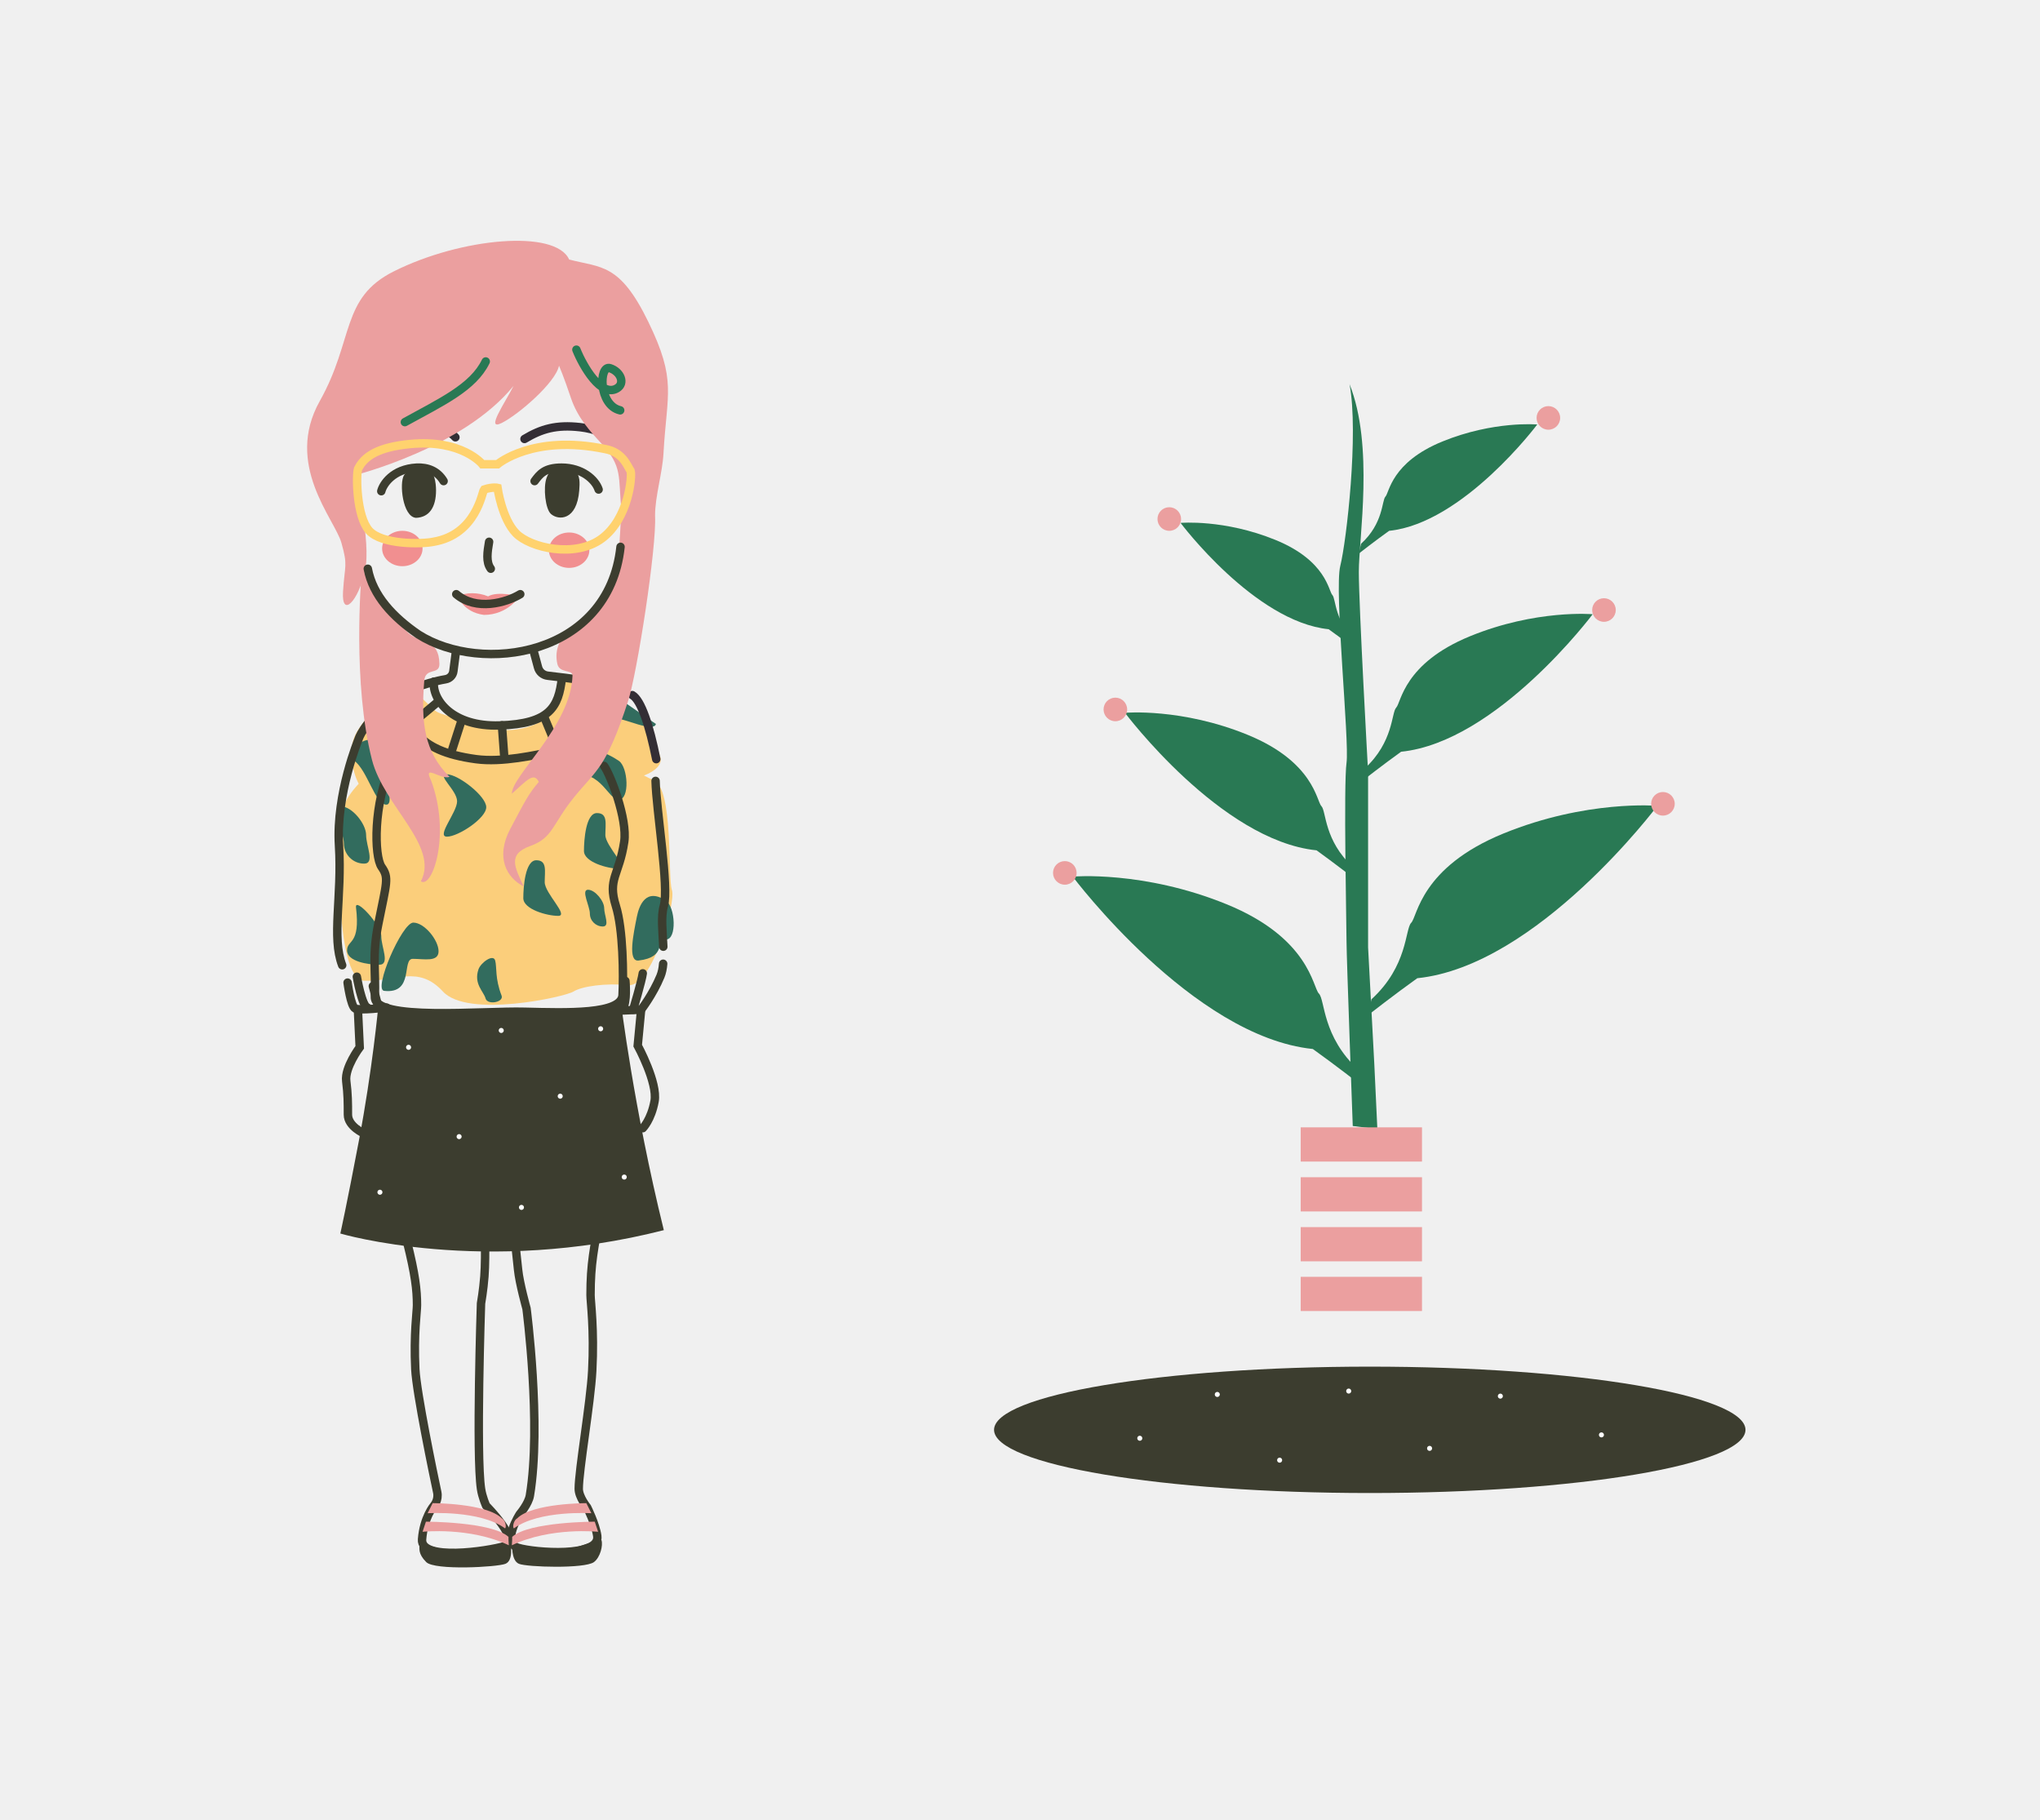
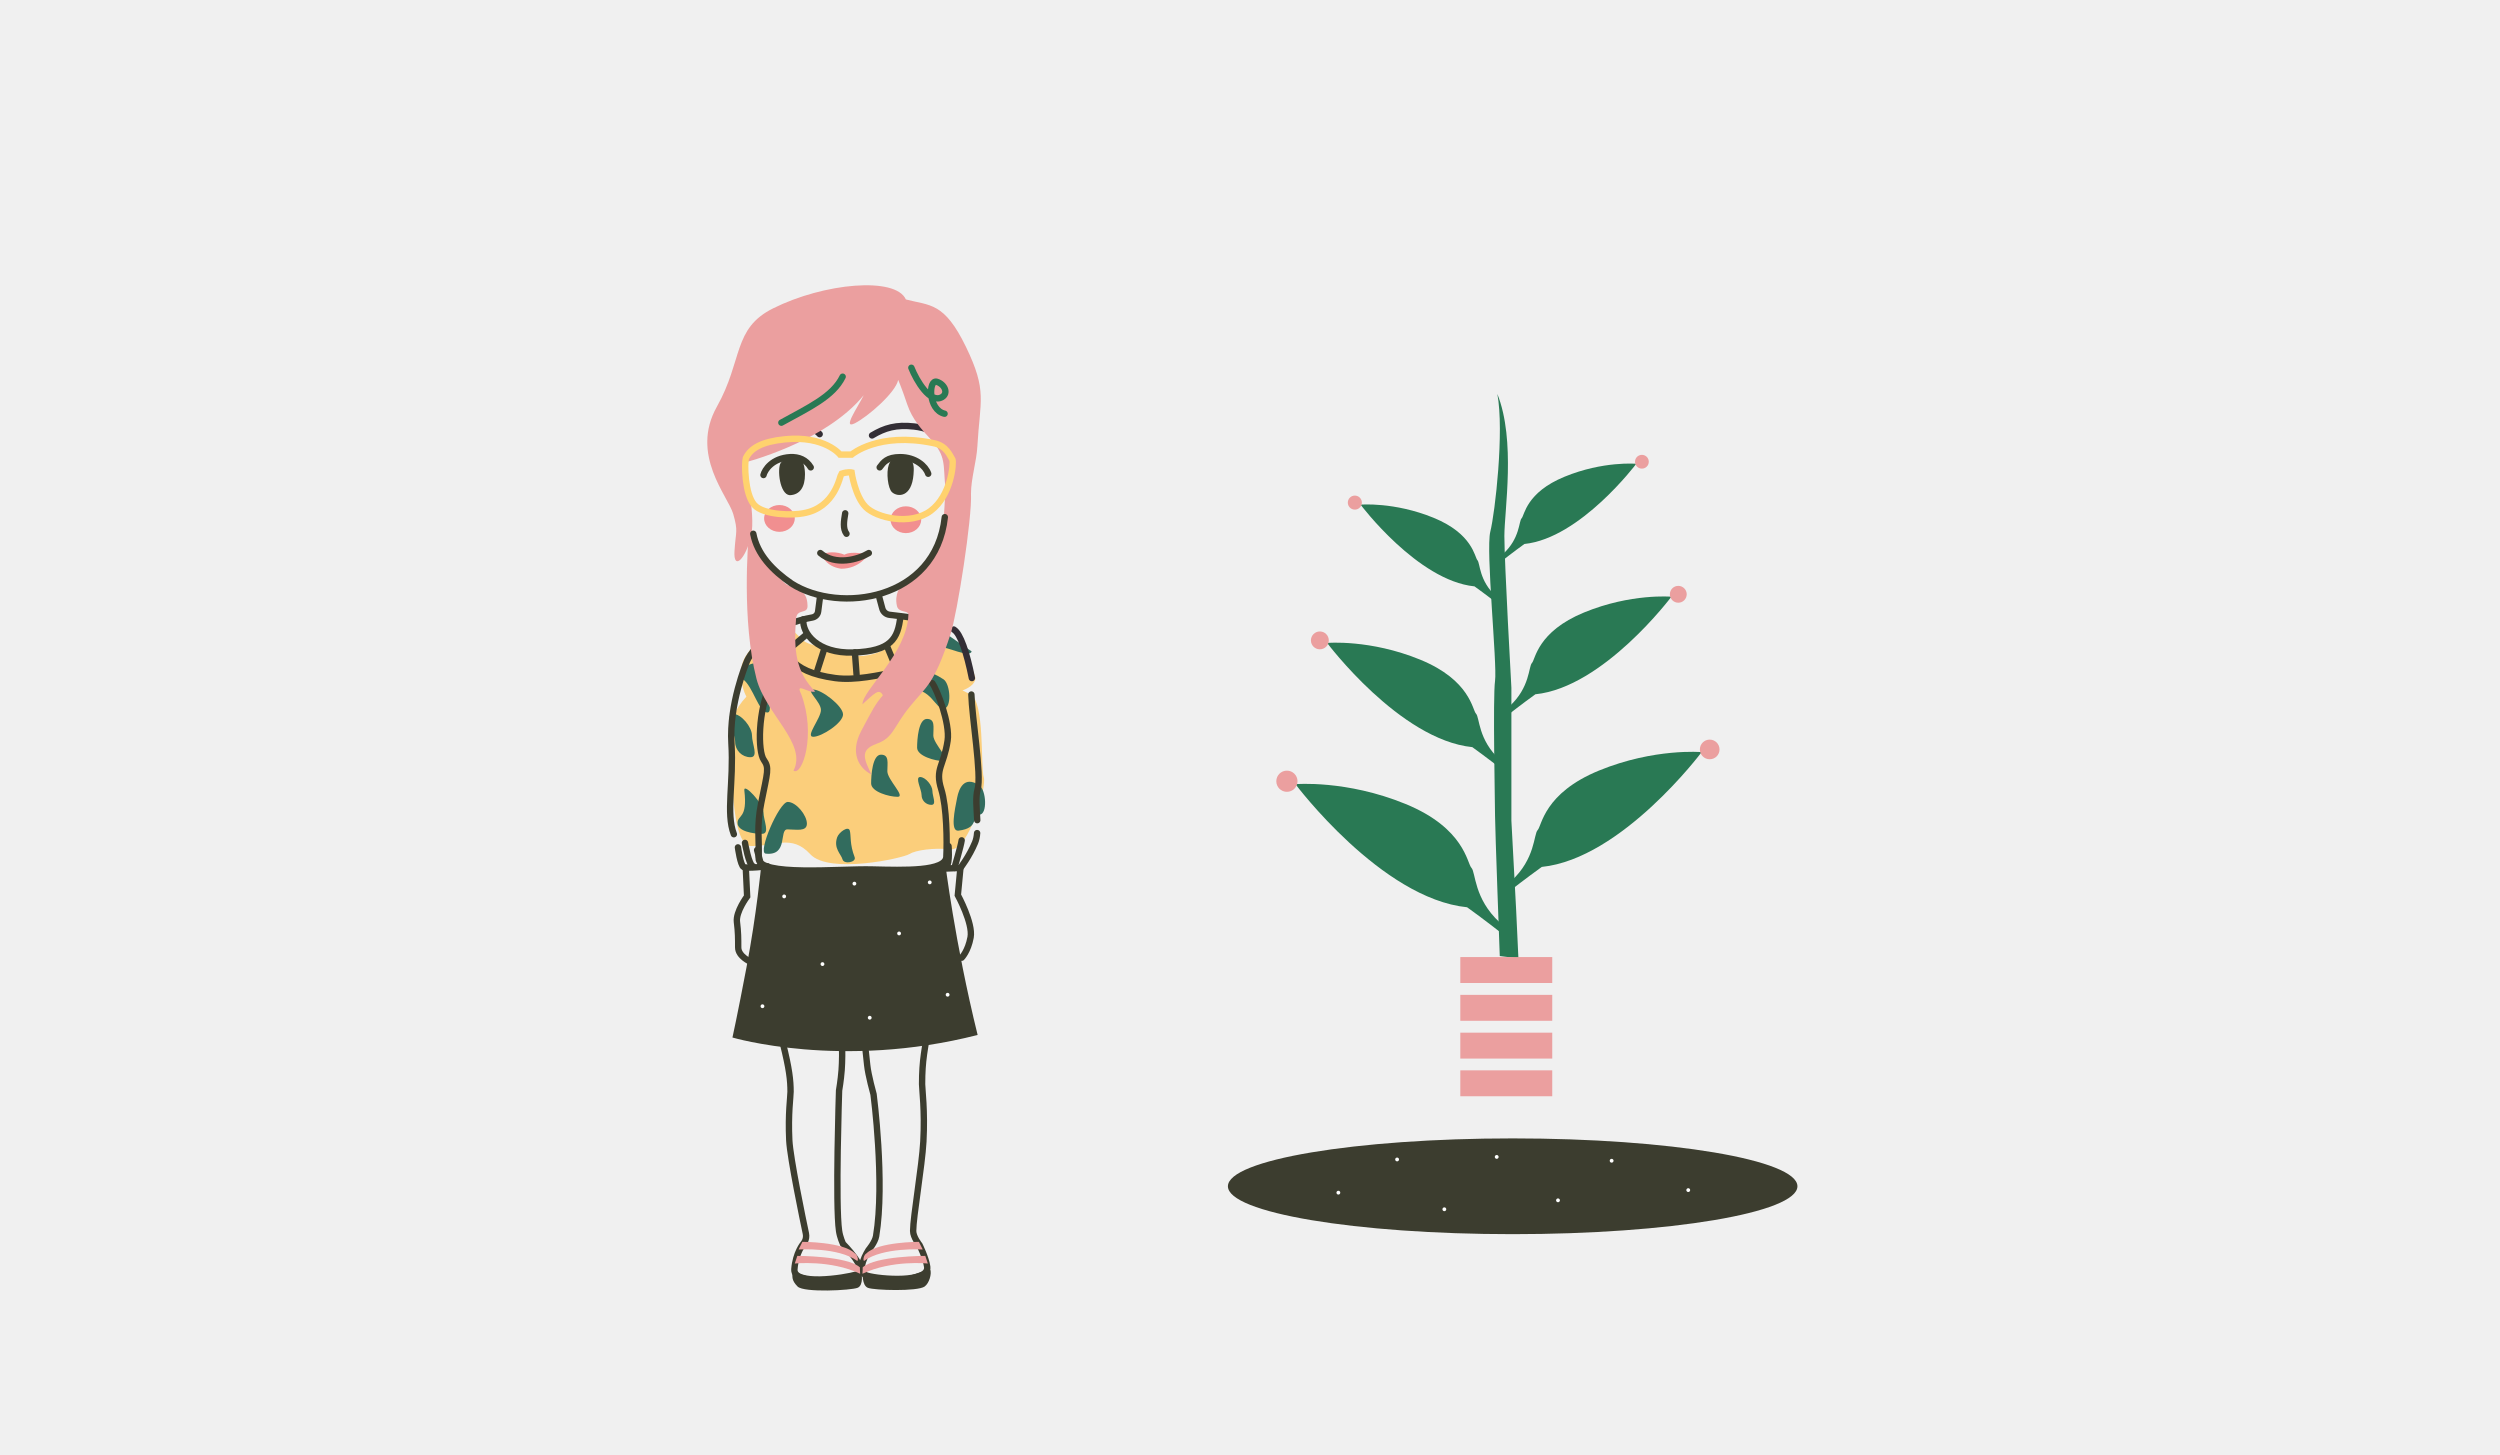
- <svg xmlns="http://www.w3.org/2000/svg" version="1.1" id="girl" x="0" y="0" viewBox="0 0 1210.8 1080" xml:space="preserve" enable-background="new 0 0 1210.8 1080">
+ <svg xmlns="http://www.w3.org/2000/svg" version="1.1" id="图层_1" x="0px" y="0px" viewBox="0 0 1957.8 1138.8" style="enable-background:new 0 0 1957.8 1138.8;" xml:space="preserve">
  <style type="text/css">
-     
- 	.st0{fill:#297954;}
- 	.st1{fill:#EB9F9F;}
- 	.st2{fill:#3C3D2F;}
- 	.st3{fill:#FFFFFF;}
- 	.st4{fill:#F1BBBA;}
- 	.st5{fill:#FBCE7B;}
- 	.st6{fill:#326C5E;}
- 	.st7{fill:none;stroke:#3C3D2F;stroke-width:5;stroke-linecap:round;stroke-miterlimit:10;}
- 	.st8{fill:none;stroke:#332E35;stroke-width:5;stroke-linecap:round;stroke-miterlimit:10;}
- 	.st9{fill:#F18F90;}
- 	.st10{fill:none;stroke:#FFD26E;stroke-width:5;stroke-miterlimit:10;}
- 	.st11{fill:none;stroke:#297954;stroke-width:5;stroke-linecap:round;stroke-miterlimit:10;}
- 
-   </style>
-   <path class="st0" d="M946.1 457.8" />
-   <path class="st0" d="M839.9 539.1" />
-   <path class="st0" d="M817.5 670l-1.8-38.4 -3.7-69.4V458.1c0 0-5.5-98.6-5.5-118.7 0-20.1 9.1-74.9-5.5-111.4 5.5 29.2-1.8 93.1-5.5 107.8 -3.7 14.6 5.5 104.1 3.7 116.9 -1.8 12.8 0 96.8 0 105.9s3.7 109.6 3.7 109.6L817.5 670z" />
-   <g id="vase">
-     <rect x="772" y="669" class="st1" width="72" height="20.3" />
-     <rect x="772" y="698.6" class="st1" width="72" height="20.3" />
-     <rect x="772" y="728.2" class="st1" width="72" height="20.3" />
-     <rect x="772" y="757.7" class="st1" width="72" height="20.3" />
+ 	.st0{fill:#F1BBBA;}
+ 	.st1{fill:#FBCE7B;}
+ 	.st2{fill:#326C5E;}
+ 	.st3{fill:none;stroke:#3C3D2F;stroke-width:5;stroke-linecap:round;stroke-miterlimit:10;}
+ 	.st4{fill:none;stroke:#332E35;stroke-width:5;stroke-linecap:round;stroke-miterlimit:10;}
+ 	.st5{fill:#3C3D2F;}
+ 	.st6{fill:#FFFFFF;}
+ 	.st7{fill:#EB9F9F;}
+ 	.st8{fill:#F18F90;}
+ 	.st9{fill:none;stroke:#FFD26E;stroke-width:5;stroke-miterlimit:10;}
+ 	.st10{fill:none;stroke:#297954;stroke-width:5;stroke-linecap:round;stroke-miterlimit:10;}
+ 	.st11{fill:#297954;}
+ 	.st12{display:none;fill:#297954;}
+ 	.st13{fill:none;}
+ </style>
+   <g id="girl">
+     <g id="body">
+       <path class="st0" d="M644.3,515.5c-14.2-5-24.6-11.8-26.4-16.4s-4.1-12.5-10.9-11.5c-6.8,0.9-16.2-1.4-11.5,5.8    c4.7,7.2,8.7,20.4,23.7,34.2c15,13.7,73,14,86,8s36-15,39-26c3-11-6-17-19-10s-16.3,16.8-33.2,16.9    C675.2,516.5,658.5,520.5,644.3,515.5z" />
+       <path class="st1" d="M770.4,608.7c-2.6-7.7,1-60.5-10.9-65.3c-1.8-0.7-3.7-1.6-5.7-2.7c6.7-2.5,11.2-6.7,9.7-11.1    c-2.6-7.7-8.2-25.6-20.1-30.4s-25.5-22.2-33.9-17.7s-9,21-17,27c-3.6,2.7-18,8.3-32.8,3.2s-26.9-6.4-30.7-10.2    c-3.8-3.8-9.6-9-9.6-9c-5.1-1.9-12.3-0.3-17.7,3.4c-5.4,3.7-18.2,14.5-20.7,24.8c-1.5,5.9-0.8,16.7,3.5,24.9    c-4.2,4.5-8,9.7-9.3,14.8c-2.6,10.2-5.9,101.5,12.6,102.1c18.6,0.6,32-9.6,46.7,6.4s72.4,3.2,77.5,0c5.1-3.2,19.2-5.1,32.7-3.8    C758.3,666.3,773,616.3,770.4,608.7z" />
+       <path class="st2" d="M581.9,532c7.7,5.5,12.4,26,19,26c4.3,0,0.6-11.9-2-19c-4-5-4.7-13.2-8.3-19.5    C584.2,519.9,576.6,528.3,581.9,532z" />
+       <path class="st2" d="M660.2,559.5c0,6.6-16.7,17.5-23.3,17.5c-6.6,0,6-14.4,6-21c0-6.6-12.6-16-6-16    C643.5,540,660.2,552.9,660.2,559.5z" />
+       <path class="st2" d="M738.9,532c5.5,3.7,6.6,23,0,23c-6.6,0-10-17-27.2-15c-6.6,0.8-5.4-15,1.2-15S726.9,524,738.9,532z" />
+       <path class="st2" d="M655.6,655.7c1.4-4,8.8-9.3,9.9-5.2s-0.2,10.5,3.8,20.8c1.5,4-8.4,5.8-9.5,1.7    C658.7,668.9,652.6,664.4,655.6,655.7z" />
+       <path class="st2" d="M766.9,615c5.5,3.7,6.6,23,0,23s0.9,10.5-16.3,12.5c-6.6,0.8-3-16-1-26C750.9,618,754.9,607,766.9,615z" />
+       <path class="st2" d="M726.2,487.9c-1.3,1.9-2,4.2-2,6.7c0,6.6,5.4,12,12,12c5.7,0,23.5,8.9,24.7,3.5    C754.2,505.8,733.5,490.3,726.2,487.9z" />
+       <path class="st2" d="M730.9,576c0,6.6,14.6,20,8,20c-6.6,0-20.7-3.9-20.7-10.5c0-6.6,1.1-22.5,7.7-22.5S730.9,569.4,730.9,576z" />
+       <path class="st2" d="M694.9,604c0,6.6,14.6,20,8,20c-6.6,0-20.7-3.9-20.7-10.5c0-6.6,1.1-22.5,7.7-22.5S694.9,597.4,694.9,604z" />
+       <path class="st2" d="M588.9,576c0,6.6,5.4,17-1.2,17s-12-5.4-12-12c0-6.6-8.4-22-1.8-22C580.5,559,588.9,569.4,588.9,576z" />
+       <path class="st2" d="M597.9,636c0,6.6,5.4,17-1.2,17s-19.1-1.9-19.1-8.5c0-6.6,8-3,5.3-25.5C582.1,612.5,597.9,629.4,597.9,636z" />
+       <path class="st2" d="M631.9,645c0,6.6-8.6,4.5-15.3,4.5c-6.7,0,1,21-17,19c-6.6-0.7,10.6-40.5,17.3-40.5    C623.5,628,631.9,638.4,631.9,645z" />
+       <path class="st2" d="M730.2,619.4c0,4.2,3.5,10.9-0.8,10.9c-4.2,0-7.7-3.4-7.7-7.7c0-4.3-5.4-14.1-1.1-14.1    C724.8,608.5,730.2,615.2,730.2,619.4z" />
+       <path class="st3" d="M642.1,468l-1.4,10.8c-0.3,2.5-2.2,4.4-4.7,4.8c-11.5,1.9-27.8,8.2-33.9,12.3" />
+       <path class="st3" d="M688.1,466l2.8,10.4c0.7,2.8,3,4.8,5.9,5.1c11,1.2,38,4.6,43.8,8.6" />
+       <path class="st4" d="M746.9,493c5.2,3,10.2,18,14.2,38" />
+       <path class="st3" d="M629.1,485c-1,11,11.1,26.9,39,26c30-1,35-11,37-28" />
+       <path class="st3" d="M606.1,489c8,21.7,11.1,37,48,42c15.5,2.1,34.7-2.3,48-5c0,0,24-10,31-37" />
+       <path class="st3" d="M602.3,497.4c-15.4,12.8-17.9,21.8-17.9,21.8s-13.5,32.3-11.6,63c1.9,30.7-4.5,54.4,1.9,71.1" />
+       <line class="st3" x1="694.8" y1="506.5" x2="701.5" y2="522.6" />
+       <line class="st3" x1="631" y1="497.4" x2="617.1" y2="509" />
+       <line class="st3" x1="645.5" y1="508.2" x2="640.1" y2="525" />
+       <line class="st3" x1="669.5" y1="510.9" x2="670.8" y2="528.3" />
+       <path class="st3" d="M604.1,534c-11,23-10.5,54.6-6,61c4.5,6.4,3,9-2,34c-3.7,18.3-1.4,28.3-2,43c-0.6,14.7,63.9,8.2,88.9,8.9    c25,0.6,57.5,1.7,58.1-9.9c0.6-11.6,0.4-39-4-53c-5-16,2-18,5-38c2-13.4-8.2-39.9-12-45" />
+       <path class="st3" d="M765.2,652.4c-0.2,2.7-0.7,5.2-1.6,7.4c-4.5,10.9-11.5,19.9-11.5,19.9l-14.7,0.6" />
+       <path class="st3" d="M760.7,543.9c0.4,17.2,8.1,63.3,4.9,74.2c-1.8,6.2-0.7,15.4-0.3,24.2" />
+       <path class="st3" d="M577.9,663.6c0,0,1.9,14.1,4.5,15.4s18.6-0.6,18.6-0.6" />
+       <path class="st3" d="M583.4,660.1c0,0,3,17.5,6.3,18.3" />
+       <line class="st3" x1="592.9" y1="665.7" x2="596.1" y2="677.7" />
+       <path class="st3" d="M742.8,662.6c0,0,1.2,13-1.7,16.4" />
+       <path class="st3" d="M753.1,658.1c-0.6,4.5-5.7,21.6-5.7,21.6" />
+       <path class="st5" d="M740.1,675c0,0,7.5,62.5,25.5,135.5c-106.7,27.3-192,2-192,2s3.8-17,11-55c8-42,11.5-79.5,11.5-79.5    s42.5,5.7,64.7,4.3c22.3-1.3,56.7,1,64.5-2.2C733.1,676.9,740.1,675,740.1,675z" />
+       <circle class="st6" cx="597.1" cy="788" r="1.5" />
+       <circle class="st6" cx="681.1" cy="797" r="1.5" />
+       <circle class="st6" cx="742.1" cy="779" r="1.5" />
+       <circle class="st6" cx="644.1" cy="755" r="1.5" />
+       <circle class="st6" cx="704.1" cy="731" r="1.5" />
+       <circle class="st6" cx="669.1" cy="692" r="1.5" />
+       <circle class="st6" cx="728.1" cy="691" r="1.5" />
+       <circle class="st6" cx="614.1" cy="702" r="1.5" />
+       <path class="st3" d="M584.1,681l1,21c0,0-9,12-8,20s1,13,1,20s9.7,11.2,9.7,11.2" />
+       <path class="st3" d="M752.1,680l-2,21c0,0,12,22,10,33s-7,16-7,16" />
+       <path class="st3" d="M613.1,817c5,20,6,29,6,38c0,4.1-2,17-1,38c0.7,14.1,10.9,63.2,13,73c1,4.8-2,8-2,8s-6,7-7,20s39,7,49,4    s-11-24-11-24s-2.3-5.1-3-10c-3-20,0-110,0-110s1.4-8,2-16c1-13,0-36,0-36" />
+       <path class="st5" d="M671.6,1008.5c-5,2-42,4-47-1s-4-8-4-11c0-1.9,11,5,25,4c13.7-1,29-4,29-4S676.6,1006.5,671.6,1008.5z" />
+       <path class="st3" d="M728.1,799c-4,23-6,31-6,50c0,4.1,2.3,20.5,1,45c-1,19-8,59-8,70c0,4.9,5,11,5,11s5,10,6,17    c1.8,12.9-37,10-47,7s1-20,1-20s5.2-6.1,6-11c7-42-2-111-2-111s-4.2-15-5-23c-2-19-3-28-3-28" />
+       <path class="st5" d="M679.6,1008.5c4.8,2,39,3,44.5-1c3.8-2.8,5.5-10,4.5-13c-0.6-1.8-13.8,5.3-24.9,6c-13.3,0.9-28.1-4-28.1-4    S674.8,1006.5,679.6,1008.5z" />
+       <path class="st7" d="M675.4,997.5c23.2-11,51.2-8,51.2-8l-2-6c0,0-39,0-49,9C675.6,993.5,675.6,995.5,675.4,997.5z" />
+       <path class="st7" d="M676.6,987.5c15-11,46-9,46-9l-3-6c0,0-32,0-41,9C676.6,982.5,675.6,986.5,676.6,987.5z" />
+       <path class="st7" d="M673.6,997.5c-23.2-11-51.2-8-51.2-8l2-6c0,0,39,0,49,9C673.4,993.5,673.4,995.5,673.6,997.5z" />
+       <path class="st7" d="M671.4,987.5c-15-11-46-9-46-9l3-6c0,0,32,0,41,9C671.4,982.5,672.4,986.5,671.4,987.5z" />
+     </g>
+     <g id="head">
+       <path class="st3" d="M661.9,402c-1,6-2,12,1,16" />
+       <path class="st5" d="M715.4,371.5c-1.4,18.1-12.4,17.9-16.8,14c-3.3-2.9-4.7-15.6-2.6-21.4c2.8-7.6,9.5-9.9,16.6-4.5    C716.1,362.4,715.7,367.1,715.4,371.5z" />
+       <path class="st5" d="M630.4,371.5c0,10-4,16-11.9,16.3c-8-0.6-10-20.8-7.1-25.3c2.4-3.7,9-4.9,13-3    C629.4,358.5,630.4,367.1,630.4,371.5z" />
+       <path class="st3" d="M688.9,366c3-4,5.8-8,16-8c12,0,20,7,22,13" />
+       <path class="st3" d="M597.9,372c1-4,6.7-13.2,21-14c6.6-0.3,12.4,2,16,8" />
+       <path class="st8" d="M643.6,434.4c4.2-2.5,11.8-2.5,17.7,0c5.9-3.4,18.6,0,18.6,0s-6.8,11-21.1,11    C646.2,443.7,643.6,434.4,643.6,434.4z" />
+       <path class="st3" d="M642.4,433.1c11.8,10.1,29.6,5.1,38,0" />
+       <path class="st4" d="M641.9,340c-6-7-19.5-7-32-4" />
+       <path class="st4" d="M682.9,341c10-6,18.9-8.6,33-7c18,2,28,13,28,13" />
+       <ellipse class="st8" cx="709.4" cy="407" rx="12" ry="10.5" />
+       <ellipse class="st8" cx="610.4" cy="406" rx="12" ry="10.5" />
+       <path class="st7" d="M703.4,297.5c-2,10-24,29-34,34s2-12,7-22c-30,37-94.2,53-94.2,53s10,39,6,57c-4,18-14,28-13,12    c1-16,3-15-1-29s-34-46.3-12.8-84c20.5-36.5,12.3-61.2,44-77c40-20,96-25,104-7c19,5,30,2,47,37s11,42,9,78c-0.6,11.6-5,25.4-5,37    c1,19-10.7,93.7-16,110c-13,40-19,41-32,57s-12.5,24.2-26,29c-14,5-9,13-4,24c-10-5-16.9-17.1-8-34c9-17,11-21,17-28    c-3-6-7-1-16,7c0-11,35-40,36-70c0.2-3.9-7.7-1.2-9-7c-4-18,16-26,23-34c13.6-15.5,13-20,15-58c-2-18.9,1-25-12-39    c-6.3-6.8-14-15-18-27S703.4,297.5,703.4,297.5z" />
+       <path class="st9" d="M584.1,358.8c-1.2,4.2-0.9,28,6.5,36.5c7.4,8.5,31.2,8.2,38.3,6.7c25.4-4.3,28.8-29.5,30-31c5.1-1.7,8-1,8-1    s2.6,18.4,11,27c8.4,8.6,35.1,14.9,51,3s18-37,17-40c-2-3-4.6-11.1-15-13c-43-9-64,9-64,9h-9c0,0-12-15-43-12    C596.5,345.8,587.9,351,584.1,358.8z" />
+       <path class="st10" d="M659.9,295c-7.5,15.5-26.5,24.1-48,36" />
+       <path class="st7" d="M586.4,418.5c-0.6,6.2-5.6,67.8,6,113c7.1,27.5,40,51,29,72c6.8,4.6,18-28,6-60c-5-10,6,0,11-2    c-15-15-17-32-15-57c0.7-8.2,9.1-3.2,9-10c-0.2-15.1-11-12-18-18C606.8,450,586.4,418.5,586.4,418.5z" />
+       <path class="st10" d="M713.7,288c4,10,14.7,28.4,24,23c5.2-3,2.2-10-4-12c-6.7-2.2-7,22,6,25" />
+       <path class="st3" d="M589.9,418c3,16,15,28.7,30,39c37.5,23.9,113,13,120-52" />
+     </g>
  </g>
-   <g id="leave-6">
-     <path class="st0" d="M807.8 322.7c13.4-12.2 12.3-25.7 14.5-28 2.3-2.3 3.4-20.3 33.8-32.7 30.4-12.4 56.3-10.1 56.3-10.1s-43.9 58.6-87.9 63.1c-7.9 5.6-18 13.5-18 13.5L807.8 322.7z" />
-     <circle class="st1" cx="919" cy="248" r="7" />
-   </g>
-   <g id="leave-5_1_">
-     <circle class="st1" cx="694" cy="308" r="7" />
-     <path id="leave-5" class="st0" d="M805.3 381.1c-13.4-12.2-12.3-25.7-14.5-28 -2.3-2.3-3.4-20.3-33.8-32.7 -30.4-12.4-56.3-10.1-56.3-10.1s43.9 58.6 87.9 63.1c7.9 5.6 18 13.5 18 13.5L805.3 381.1z" />
-   </g>
-   <g id="leave-4">
-     <path class="st0" d="M809.9 456.1c17.3-15.8 15.9-33.3 18.8-36.2 2.9-2.9 4.4-26.2 43.7-42.3s72.9-13.1 72.9-13.1 -56.8 75.8-113.7 81.6c-10.2 7.3-23.3 17.5-23.3 17.5L809.9 456.1z" />
-     <circle class="st1" cx="952" cy="362" r="7" />
-   </g>
-   <g id="leave-3">
-     <path class="st0" d="M803.1 514.6c-17.3-15.8-15.9-33.3-18.8-36.2 -2.9-2.9-4.4-26.2-43.7-42.3S667.7 423 667.7 423s56.8 75.8 113.7 81.6c10.2 7.3 23.3 17.5 23.3 17.5L803.1 514.6z" />
-     <circle class="st1" cx="662" cy="421" r="7" />
-   </g>
-   <g id="leave-2">
-     <path class="st0" d="M814 593c21.7-19.8 19.9-41.7 23.6-45.4s5.5-32.9 54.8-53c49.3-20.1 91.3-16.4 91.3-16.4s-71.2 95-142.5 102.3c-12.8 9.1-29.2 21.9-29.2 21.9L814 593z" />
-     <circle class="st1" cx="987" cy="477" r="7" />
-   </g>
-   <g id="leave-1">
-     <path class="st0" d="M806.4 635c-21.7-19.8-19.9-41.7-23.6-45.4 -3.7-3.7-5.5-32.9-54.8-53 -49.3-20.1-91.3-16.4-91.3-16.4s71.2 95 142.5 102.3c12.8 9.1 29.2 21.9 29.2 21.9L806.4 635z" />
-     <circle class="st1" cx="632" cy="518" r="7" />
-   </g>
-   <g id="circle">
-     <ellipse class="st2" cx="813" cy="848.5" rx="223" ry="37.5" />
-     <circle class="st3" cx="722.5" cy="827.5" r="1.5" />
-     <circle class="st3" cx="676.5" cy="853.5" r="1.5" />
-     <circle class="st3" cx="759.5" cy="866.5" r="1.5" />
-     <circle class="st3" cx="800.5" cy="825.5" r="1.5" />
-     <circle class="st3" cx="848.5" cy="859.5" r="1.5" />
-     <circle class="st3" cx="950.5" cy="851.5" r="1.5" />
-     <circle class="st3" cx="890.5" cy="828.5" r="1.5" />
-   </g>
-   <g id="body">
-     <path class="st4" d="M272.7 435c-14.2-5-24.6-11.8-26.4-16.4 -1.8-4.6-4.1-12.5-10.9-11.5 -6.8 0.9-16.2-1.4-11.5 5.8 4.7 7.2 8.7 20.4 23.7 34.2 15 13.7 73 14 86 8s36-15 39-26 -6-17-19-10 -16.3 16.8-33.2 16.9C303.6 436 286.9 440 272.7 435z" />
-     <path class="st5" d="M398.8 528.2c-2.6-7.7 1-60.5-10.9-65.3 -1.8-0.7-3.7-1.6-5.7-2.7 6.7-2.5 11.2-6.7 9.7-11.1 -2.6-7.7-8.2-25.6-20.1-30.4 -11.9-4.8-25.5-22.2-33.9-17.7s-9 21-17 27c-3.6 2.7-18 8.3-32.8 3.2s-26.9-6.4-30.7-10.2c-3.8-3.8-9.6-9-9.6-9 -5.1-1.9-12.3-0.3-17.7 3.4 -5.4 3.7-18.2 14.5-20.7 24.8 -1.5 5.9-0.8 16.7 3.5 24.9 -4.2 4.5-8 9.7-9.3 14.8 -2.6 10.2-5.9 101.5 12.6 102.1 18.6 0.6 32-9.6 46.7 6.4 14.7 16 72.4 3.2 77.5 0 5.1-3.2 19.2-5.1 32.7-3.8C386.7 585.8 401.4 535.8 398.8 528.2z" />
-     <path class="st6" d="M210.3 451.5c7.7 5.5 12.4 26 19 26 4.3 0 0.6-11.9-2-19 -4-5-4.7-13.2-8.3-19.5C212.6 439.4 205 447.8 210.3 451.5z" />
-     <path class="st6" d="M288.6 479c0 6.6-16.7 17.5-23.3 17.5s6-14.4 6-21c0-6.6-12.6-16-6-16S288.6 472.4 288.6 479z" />
-     <path class="st6" d="M367.3 451.5c5.5 3.7 6.6 23 0 23s-10-17-27.2-15c-6.6 0.8-5.4-15 1.2-15S355.3 443.5 367.3 451.5z" />
-     <path class="st6" d="M284 575.2c1.4-4 8.8-9.3 9.9-5.2 1.1 4.1-0.2 10.5 3.8 20.8 1.5 4-8.4 5.8-9.5 1.7S281 583.9 284 575.2z" />
-     <path class="st6" d="M395.3 534.5c5.5 3.7 6.6 23 0 23S396.2 568 379 570c-6.6 0.8-3-16-1-26C379.3 537.5 383.3 526.5 395.3 534.5z" />
-     <path class="st6" d="M354.6 407.4c-1.3 1.9-2 4.2-2 6.7 0 6.6 5.4 12 12 12 5.7 0 23.5 8.9 24.7 3.5C382.6 425.3 361.9 409.8 354.6 407.4z" />
-     <path class="st6" d="M359.3 495.5c0 6.6 14.6 20 8 20s-20.7-3.9-20.7-10.5c0-6.6 1.1-22.5 7.7-22.5S359.3 488.9 359.3 495.5z" />
-     <path class="st6" d="M323.3 523.5c0 6.6 14.6 20 8 20s-20.7-3.9-20.7-10.5c0-6.6 1.1-22.5 7.7-22.5S323.3 516.9 323.3 523.5z" />
-     <path class="st6" d="M217.3 495.5c0 6.6 5.4 17-1.2 17 -6.6 0-12-5.4-12-12 0-6.6-8.4-22-1.8-22C208.9 478.5 217.3 488.9 217.3 495.5z" />
-     <path class="st6" d="M226.3 555.5c0 6.6 5.4 17-1.2 17 -6.6 0-19.1-1.9-19.1-8.5s8-3 5.3-25.5C210.5 532 226.3 548.9 226.3 555.5z" />
-     <path class="st6" d="M260.3 564.5c0 6.6-8.6 4.5-15.3 4.5s1 21-17 19c-6.6-0.7 10.6-40.5 17.3-40.5C251.9 547.5 260.3 557.9 260.3 564.5z" />
-     <path class="st6" d="M358.6 538.9c0 4.2 3.5 10.9-0.8 10.9 -4.2 0-7.7-3.4-7.7-7.7S344.7 528 349 528C353.2 528 358.6 534.7 358.6 538.9z" />
-     <path class="st7" d="M270.5 387.5l-1.4 10.8c-0.3 2.5-2.2 4.4-4.7 4.8 -11.5 1.9-27.8 8.2-33.9 12.3" />
-     <path class="st7" d="M316.5 385.5l2.8 10.4c0.7 2.8 3 4.8 5.9 5.1 11 1.2 38 4.6 43.8 8.6" />
-     <path class="st8" d="M375.3 412.5c5.2 3 10.2 18 14.2 38" />
-     <path class="st7" d="M257.5 404.5c-1 11 11.1 26.9 39 26 30-1 35-11 37-28" />
-     <path class="st7" d="M234.5 408.5c8 21.7 11.1 37 48 42 15.5 2.1 34.7-2.3 48-5 0 0 24-10 31-37" />
-     <path class="st7" d="M230.7 416.9c-15.4 12.8-17.9 21.8-17.9 21.8s-13.5 32.3-11.6 63 -4.5 54.4 1.9 71.1" />
-     <line class="st7" x1="323.2" y1="426" x2="329.9" y2="442.1" />
-     <line class="st7" x1="259.4" y1="416.9" x2="245.5" y2="428.5" />
-     <line class="st7" x1="273.9" y1="427.7" x2="268.5" y2="444.5" />
-     <line class="st7" x1="297.9" y1="430.4" x2="299.2" y2="447.8" />
-     <path class="st7" d="M232.5 453.5c-11 23-10.5 54.6-6 61 4.5 6.4 3 9-2 34 -3.7 18.3-1.4 28.3-2 43s63.9 8.2 88.9 8.9c25 0.6 57.5 1.7 58.1-9.9s0.4-39-4-53c-5-16 2-18 5-38 2-13.4-8.2-39.9-12-45" />
-     <path class="st7" d="M393.6 571.9c-0.2 2.7-0.7 5.2-1.6 7.4 -4.5 10.9-11.5 19.9-11.5 19.9l-14.7 0.6" />
-     <path class="st7" d="M389.1 463.4c0.4 17.2 8.1 63.3 4.9 74.2 -1.8 6.2-0.7 15.4-0.3 24.2" />
-     <path class="st7" d="M206.3 583.1c0 0 1.9 14.1 4.5 15.4 2.6 1.3 18.6-0.6 18.6-0.6" />
-     <path class="st7" d="M211.8 579.6c0 0 3 17.5 6.3 18.3" />
-     <line class="st7" x1="221.3" y1="585.2" x2="224.5" y2="597.2" />
-     <path class="st7" d="M371.2 582.1c0 0 1.2 13-1.7 16.4" />
-     <path class="st7" d="M381.5 577.6c-0.6 4.5-5.7 21.6-5.7 21.6" />
-     <path class="st2" d="M368.5 594.5c0 0 7.5 62.5 25.5 135.5 -106.7 27.3-192 2-192 2s3.8-17 11-55c8-42 11.5-79.5 11.5-79.5s42.5 5.7 64.7 4.3c22.3-1.3 56.7 1 64.5-2.2S368.5 594.5 368.5 594.5z" />
-     <circle class="st3" cx="225.5" cy="707.5" r="1.5" />
-     <circle class="st3" cx="309.5" cy="716.5" r="1.5" />
-     <circle class="st3" cx="370.5" cy="698.5" r="1.5" />
-     <circle class="st3" cx="272.5" cy="674.5" r="1.5" />
-     <circle class="st3" cx="332.5" cy="650.5" r="1.5" />
-     <circle class="st3" cx="297.5" cy="611.5" r="1.5" />
-     <circle class="st3" cx="356.5" cy="610.5" r="1.5" />
-     <circle class="st3" cx="242.5" cy="621.5" r="1.5" />
-     <path class="st7" d="M212.5 600.5l1 21c0 0-9 12-8 20s1 13 1 20 9.7 11.2 9.7 11.2" />
-     <path class="st7" d="M380.5 599.5l-2 21c0 0 12 22 10 33s-7 16-7 16" />
-     <path class="st7" d="M241.5 736.5c5 20 6 29 6 38 0 4.1-2 17-1 38 0.7 14.1 10.9 63.2 13 73 1 4.8-2 8-2 8s-6 7-7 20 39 7 49 4 -11-24-11-24 -2.3-5.1-3-10c-3-20 0-110 0-110s1.4-8 2-16c1-13 0-36 0-36" />
-     <path class="st2" d="M300 928c-5 2-42 4-47-1s-4-8-4-11c0-1.9 11 5 25 4 13.7-1 29-4 29-4S305 926 300 928z" />
-     <path class="st7" d="M356.5 718.5c-4 23-6 31-6 50 0 4.1 2.3 20.5 1 45 -1 19-8 59-8 70 0 4.9 5 11 5 11s5 10 6 17c1.8 12.9-37 10-47 7s1-20 1-20 5.2-6.1 6-11c7-42-2-111-2-111s-4.2-15-5-23c-2-19-3-28-3-28" />
-     <path class="st2" d="M308 928c4.8 2 39 3 44.5-1 3.8-2.8 5.5-10 4.5-13 -0.6-1.8-13.8 5.3-24.9 6 -13.3 0.9-28.1-4-28.1-4S303.2 926 308 928z" />
-     <path class="st1" d="M303.8 917c23.2-11 51.2-8 51.2-8l-2-6c0 0-39 0-49 9C304 913 304 915 303.8 917z" />
-     <path class="st1" d="M305 907c15-11 46-9 46-9l-3-6c0 0-32 0-41 9C305 902 304 906 305 907z" />
-     <path class="st1" d="M302 917c-23.2-11-51.2-8-51.2-8l2-6c0 0 39 0 49 9C301.8 913 301.8 915 302 917z" />
-     <path class="st1" d="M299.8 907c-15-11-46-9-46-9l3-6c0 0 32 0 41 9C299.8 902 300.8 906 299.8 907z" />
-   </g>
-   <g id="head">
-     <path class="st7" d="M290.3 321.5c-1 6-2 12 1 16" />
-     <path class="st2" d="M343.8 291c-1.4 18.1-12.4 17.9-16.8 14 -3.3-2.9-4.7-15.6-2.6-21.4 2.8-7.6 9.5-9.9 16.6-4.5C344.5 281.9 344.1 286.6 343.8 291z" />
-     <path class="st2" d="M258.8 291c0 10-4 16-11.9 16.3 -8-0.6-10-20.8-7.1-25.3 2.4-3.7 9-4.9 13-3C257.8 278 258.8 286.6 258.8 291z" />
-     <path class="st7" d="M317.3 285.5c3-4 5.8-8 16-8 12 0 20 7 22 13" />
-     <path class="st7" d="M226.3 291.5c1-4 6.7-13.2 21-14 6.6-0.3 12.4 2 16 8" />
-     <path class="st9" d="M272 353.9c4.2-2.5 11.8-2.5 17.7 0 5.9-3.4 18.6 0 18.6 0s-6.8 11-21.1 11C274.6 363.2 272 353.9 272 353.9z" />
-     <path class="st7" d="M270.8 352.6c11.8 10.1 29.6 5.1 38 0" />
-     <path class="st8" d="M270.3 259.5c-6-7-19.5-7-32-4" />
-     <path class="st8" d="M311.3 260.5c10-6 18.9-8.6 33-7 18 2 28 13 28 13" />
-     <ellipse class="st9" cx="337.8" cy="326.5" rx="12" ry="10.5" />
-     <ellipse class="st9" cx="238.8" cy="325.5" rx="12" ry="10.5" />
-     <path class="st1" d="M331.8 217c-2 10-24 29-34 34 -10 5 2-12 7-22 -30 37-94.2 53-94.2 53s10 39 6 57 -14 28-13 12 3-15-1-29 -34-46.3-12.8-84c20.5-36.5 12.3-61.2 44-77 40-20 96-25 104-7 19 5 30 2 47 37s11 42 9 78c-0.6 11.6-5 25.4-5 37 1 19-10.7 93.7-16 110 -13 40-19 41-32 57s-12.5 24.2-26 29c-14 5-9 13-4 24 -10-5-16.9-17.1-8-34 9-17 11-21 17-28 -3-6-7-1-16 7 0-11 35-40 36-70 0.2-3.9-7.7-1.2-9-7 -4-18 16-26 23-34 13.6-15.5 13-20 15-58 -2-18.9 1-25-12-39 -6.3-6.8-14-15-18-27S331.8 217 331.8 217z" />
-     <path class="st10" d="M212.5 278.3c-1.2 4.2-0.9 28 6.5 36.5 7.4 8.5 31.2 8.2 38.3 6.7 25.4-4.3 28.8-29.5 30-31 5.1-1.7 8-1 8-1s2.6 18.4 11 27c8.4 8.6 35.1 14.9 51 3 15.9-11.9 18-37 17-40 -2-3-4.6-11.1-15-13 -43-9-64 9-64 9h-9c0 0-12-15-43-12C224.9 265.3 216.3 270.5 212.5 278.3z" />
-     <path class="st11" d="M288.3 214.5c-7.5 15.5-26.5 24.1-48 36" />
-     <path class="st1" d="M214.8 338c-0.6 6.2-5.6 67.8 6 113 7.1 27.5 40 51 29 72 6.8 4.6 18-28 6-60 -5-10 6 0 11-2 -15-15-17-32-15-57 0.7-8.2 9.1-3.2 9-10 -0.2-15.1-11-12-18-18C235.2 369.5 214.8 338 214.8 338z" />
-     <path class="st11" d="M342.1 207.5c4 10 14.7 28.4 24 23 5.2-3 2.2-10-4-12 -6.7-2.2-7 22 6 25" />
-     <path class="st7" d="M218.3 337.5c3 16 15 28.7 30 39 37.5 23.9 113 13 120-52" />
+   <g id="plant">
+     <path class="st11" d="M1317.7,538.3" />
+     <path class="st11" d="M1211.5,619.6" />
+     <g id="steam">
+       <path id="stem" class="st11" d="M1189.1,750.5l-1.8-38.4l-3.7-69.4V538.6c0,0-5.5-98.6-5.5-118.7c0-20.1,9.1-74.9-5.5-111.4    c5.5,29.2-1.8,93.1-5.5,107.8c-3.7,14.6,5.5,104.1,3.7,116.9c-1.8,12.8,0,96.8,0,105.9c0,9.1,3.7,109.6,3.7,109.6L1189.1,750.5z" />
+       <rect id="steammask" x="1150.1" y="296.6" class="st12" width="57.1" height="453.1" />
+     </g>
+     <g id="vase">
+       <rect x="1143.6" y="749.5" class="st7" width="72" height="20.3" />
+       <rect x="1143.6" y="779.1" class="st7" width="72" height="20.3" />
+       <rect x="1143.6" y="808.7" class="st7" width="72" height="20.3" />
+       <rect x="1143.6" y="838.2" class="st7" width="72" height="20.3" />
+     </g>
+     <g id="leaf-1">
+       <path class="st11" d="M1174.5,722.4c-20.4-18.7-18.8-39.4-22.2-42.8s-5.2-31-51.6-50c-46.4-19-86.2-15.5-86.2-15.5    s67.1,89.6,134.4,96.4c12.1,8.6,27.5,20.7,27.5,20.7L1174.5,722.4z" />
+       <path id="leaf1inside" class="st13" d="M1174.5,722.4c-20.4-18.7-18.8-39.4-22.2-42.8s-5.2-31-51.6-50    c-46.4-19-86.2-15.5-86.2-15.5s67.1,89.6,134.4,96.4c12.1,8.6,27.5,20.7,27.5,20.7L1174.5,722.4z" />
+       <rect id="leaf1insideMask" x="1009.8" y="573.8" class="st12" width="171.8" height="189.6" />
+       <circle id="fruit1" class="st7" cx="1007.8" cy="611.8" r="8.3" />
+     </g>
+     <g id="leaf-2">
+       <path class="st11" d="M1181.7,698.2c0,0,14.4-11.2,25.7-19.3c62.7-6.4,125.2-89.9,125.2-89.9s-37-3.3-80.3,14.4    c-43.3,17.7-44.9,43.4-48.1,46.6c-3.2,3.2-1.7,22.5-20.7,39.9L1181.7,698.2z" />
+       <path id="leaf2inside" class="st13" d="M1181.7,698.2c0,0,14.4-11.2,25.7-19.3c62.7-6.4,125.2-89.9,125.2-89.9s-37-3.3-80.3,14.4    c-43.3,17.7-44.9,43.4-48.1,46.6c-3.2,3.2-1.7,22.5-20.7,39.9L1181.7,698.2z" />
+       <rect id="leaf2insideMask" x="1183.8" y="536.9" class="st12" width="150.1" height="184.6" />
+       <circle id="fruit2" class="st7" cx="1338.9" cy="586.9" r="7.7" />
+     </g>
+     <g id="leaf-3">
+       <path class="st11" d="M1174.7,595.1c-17.3-15.8-15.9-33.3-18.8-36.2c-2.9-2.9-4.4-26.2-43.7-42.3c-39.3-16.1-72.9-13.1-72.9-13.1    s56.8,75.8,113.7,81.6c10.2,7.3,23.3,17.5,23.3,17.5L1174.7,595.1z" />
+       <path id="leaf3inside" class="st13" d="M1174.7,595.1c-17.3-15.8-15.9-33.3-18.8-36.2c-2.9-2.9-4.4-26.2-43.7-42.3    c-39.3-16.1-72.9-13.1-72.9-13.1s56.8,75.8,113.7,81.6c10.2,7.3,23.3,17.5,23.3,17.5L1174.7,595.1z" />
+       <rect id="leaf5insideMask_1_" x="1031.4" y="458.9" class="st12" width="150.1" height="184.6" />
+       <circle id="fruit3" class="st7" cx="1033.6" cy="501.5" r="7" />
+     </g>
+     <g id="leaf-4">
+       <path class="st11" d="M1180.6,560.1c0,0,12.3-9.6,21.8-16.4c53.3-5.4,106.5-76.4,106.5-76.4s-31.5-2.8-68.3,12.3    c-36.8,15.1-38.2,36.9-40.9,39.6s-1.4,19.1-17.6,33.9L1180.6,560.1z" />
+       <path id="leaf4inside" class="st13" d="M1180.6,560.1c0,0,12.3-9.6,21.8-16.4c53.3-5.4,106.5-76.4,106.5-76.4s-31.5-2.8-68.3,12.3    c-36.8,15.1-38.2,36.9-40.9,39.6s-1.4,19.1-17.6,33.9L1180.6,560.1z" />
+       <rect id="leaf4insideMask" x="1175.7" y="425.5" transform="matrix(-1 -1.224647e-16 1.224647e-16 -1 2492.067 1024.005)" class="st12" width="140.6" height="173" />
+       <circle id="fruit4" class="st7" cx="1314.3" cy="465.4" r="6.6" />
+     </g>
+     <g id="leaf-5">
+       <path class="st11" d="M1171.7,467.1c-13.6-12.4-12.5-26.1-14.7-28.4s-3.5-20.6-34.3-33.2c-30.8-12.6-57.2-10.3-57.2-10.3    s44.6,59.5,89.2,64c8,5.7,18.3,13.7,18.3,13.7L1171.7,467.1z" />
+       <path id="leaf5inside" class="st13" d="M1171.7,467.1c-13.6-12.4-12.5-26.1-14.7-28.4s-3.5-20.6-34.3-33.2    c-30.8-12.6-57.2-10.3-57.2-10.3s44.6,59.5,89.2,64c8,5.7,18.3,13.7,18.3,13.7L1171.7,467.1z" />
+       <rect id="leaf5insideMask" x="1059.3" y="360.3" class="st12" width="117.7" height="144.8" />
+       <circle id="fruit5" class="st7" cx="1061" cy="393.6" r="5.5" />
+     </g>
+     <g id="leave-6">
+       <path class="st11" d="M1175.9,439.5c0,0,10.1-7.9,17.9-13.5c43.8-4.5,87.6-62.8,87.6-62.8s-25.9-2.3-56.1,10.1    c-30.3,12.4-31.4,30.3-33.7,32.6c-2.2,2.2-1.2,15.7-14.5,27.9L1175.9,439.5z" />
+       <path id="leaf6inside" class="st13" d="M1175.9,439.5c0,0,10.1-7.9,17.9-13.5c43.8-4.5,87.6-62.8,87.6-62.8s-25.9-2.3-56.1,10.1    c-30.3,12.4-31.4,30.3-33.7,32.6c-2.2,2.2-1.2,15.7-14.5,27.9L1175.9,439.5z" />
+       <rect id="leaf6insideMask" x="1171.9" y="328.9" transform="matrix(-1 -1.224647e-16 1.224647e-16 -1 2459.357 799.8939)" class="st12" width="115.6" height="142.2" />
+       <circle id="fruit6" class="st7" cx="1285.8" cy="361.6" r="5.4" />
+     </g>
+     <g id="circle">
+       <ellipse class="st5" cx="1184.6" cy="929" rx="223" ry="37.5" />
+       <circle class="st6" cx="1094.1" cy="908" r="1.5" />
+       <circle class="st6" cx="1048.1" cy="934" r="1.5" />
+       <circle class="st6" cx="1131.1" cy="947" r="1.5" />
+       <circle class="st6" cx="1172.1" cy="906" r="1.5" />
+       <circle class="st6" cx="1220.1" cy="940" r="1.5" />
+       <circle class="st6" cx="1322.1" cy="932" r="1.5" />
+       <circle class="st6" cx="1262.1" cy="909" r="1.5" />
+     </g>
  </g>
</svg>
